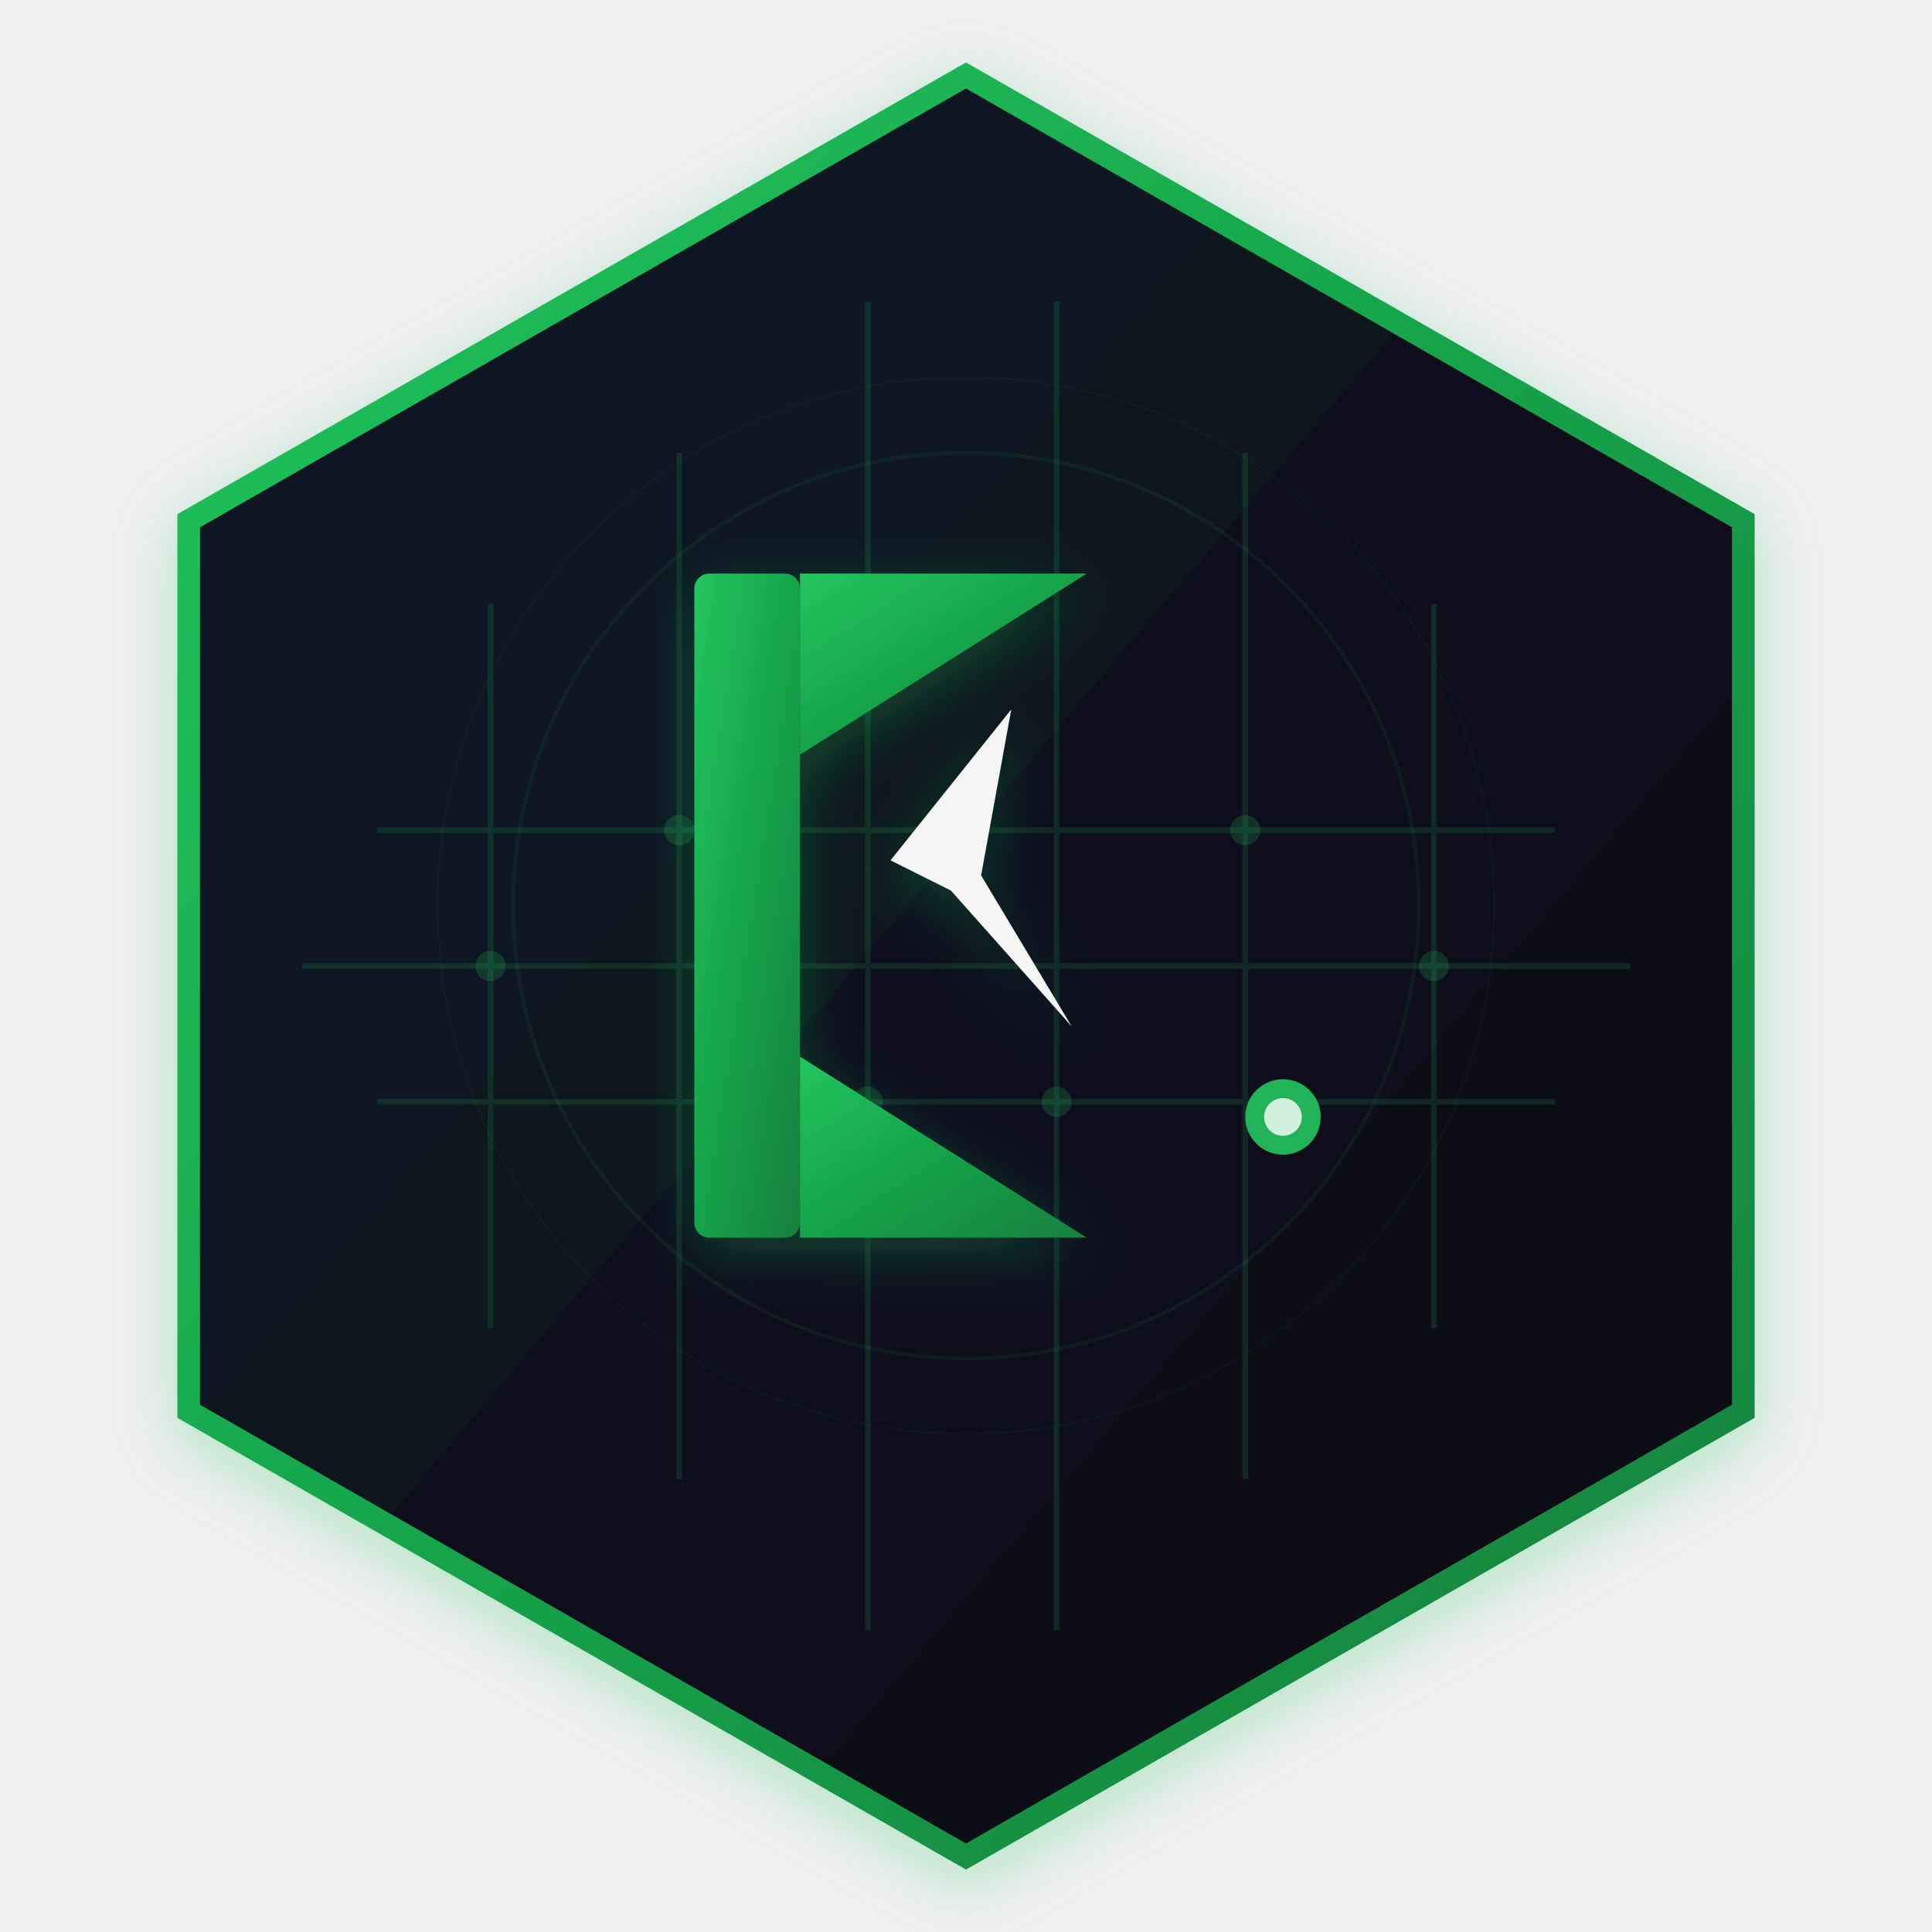
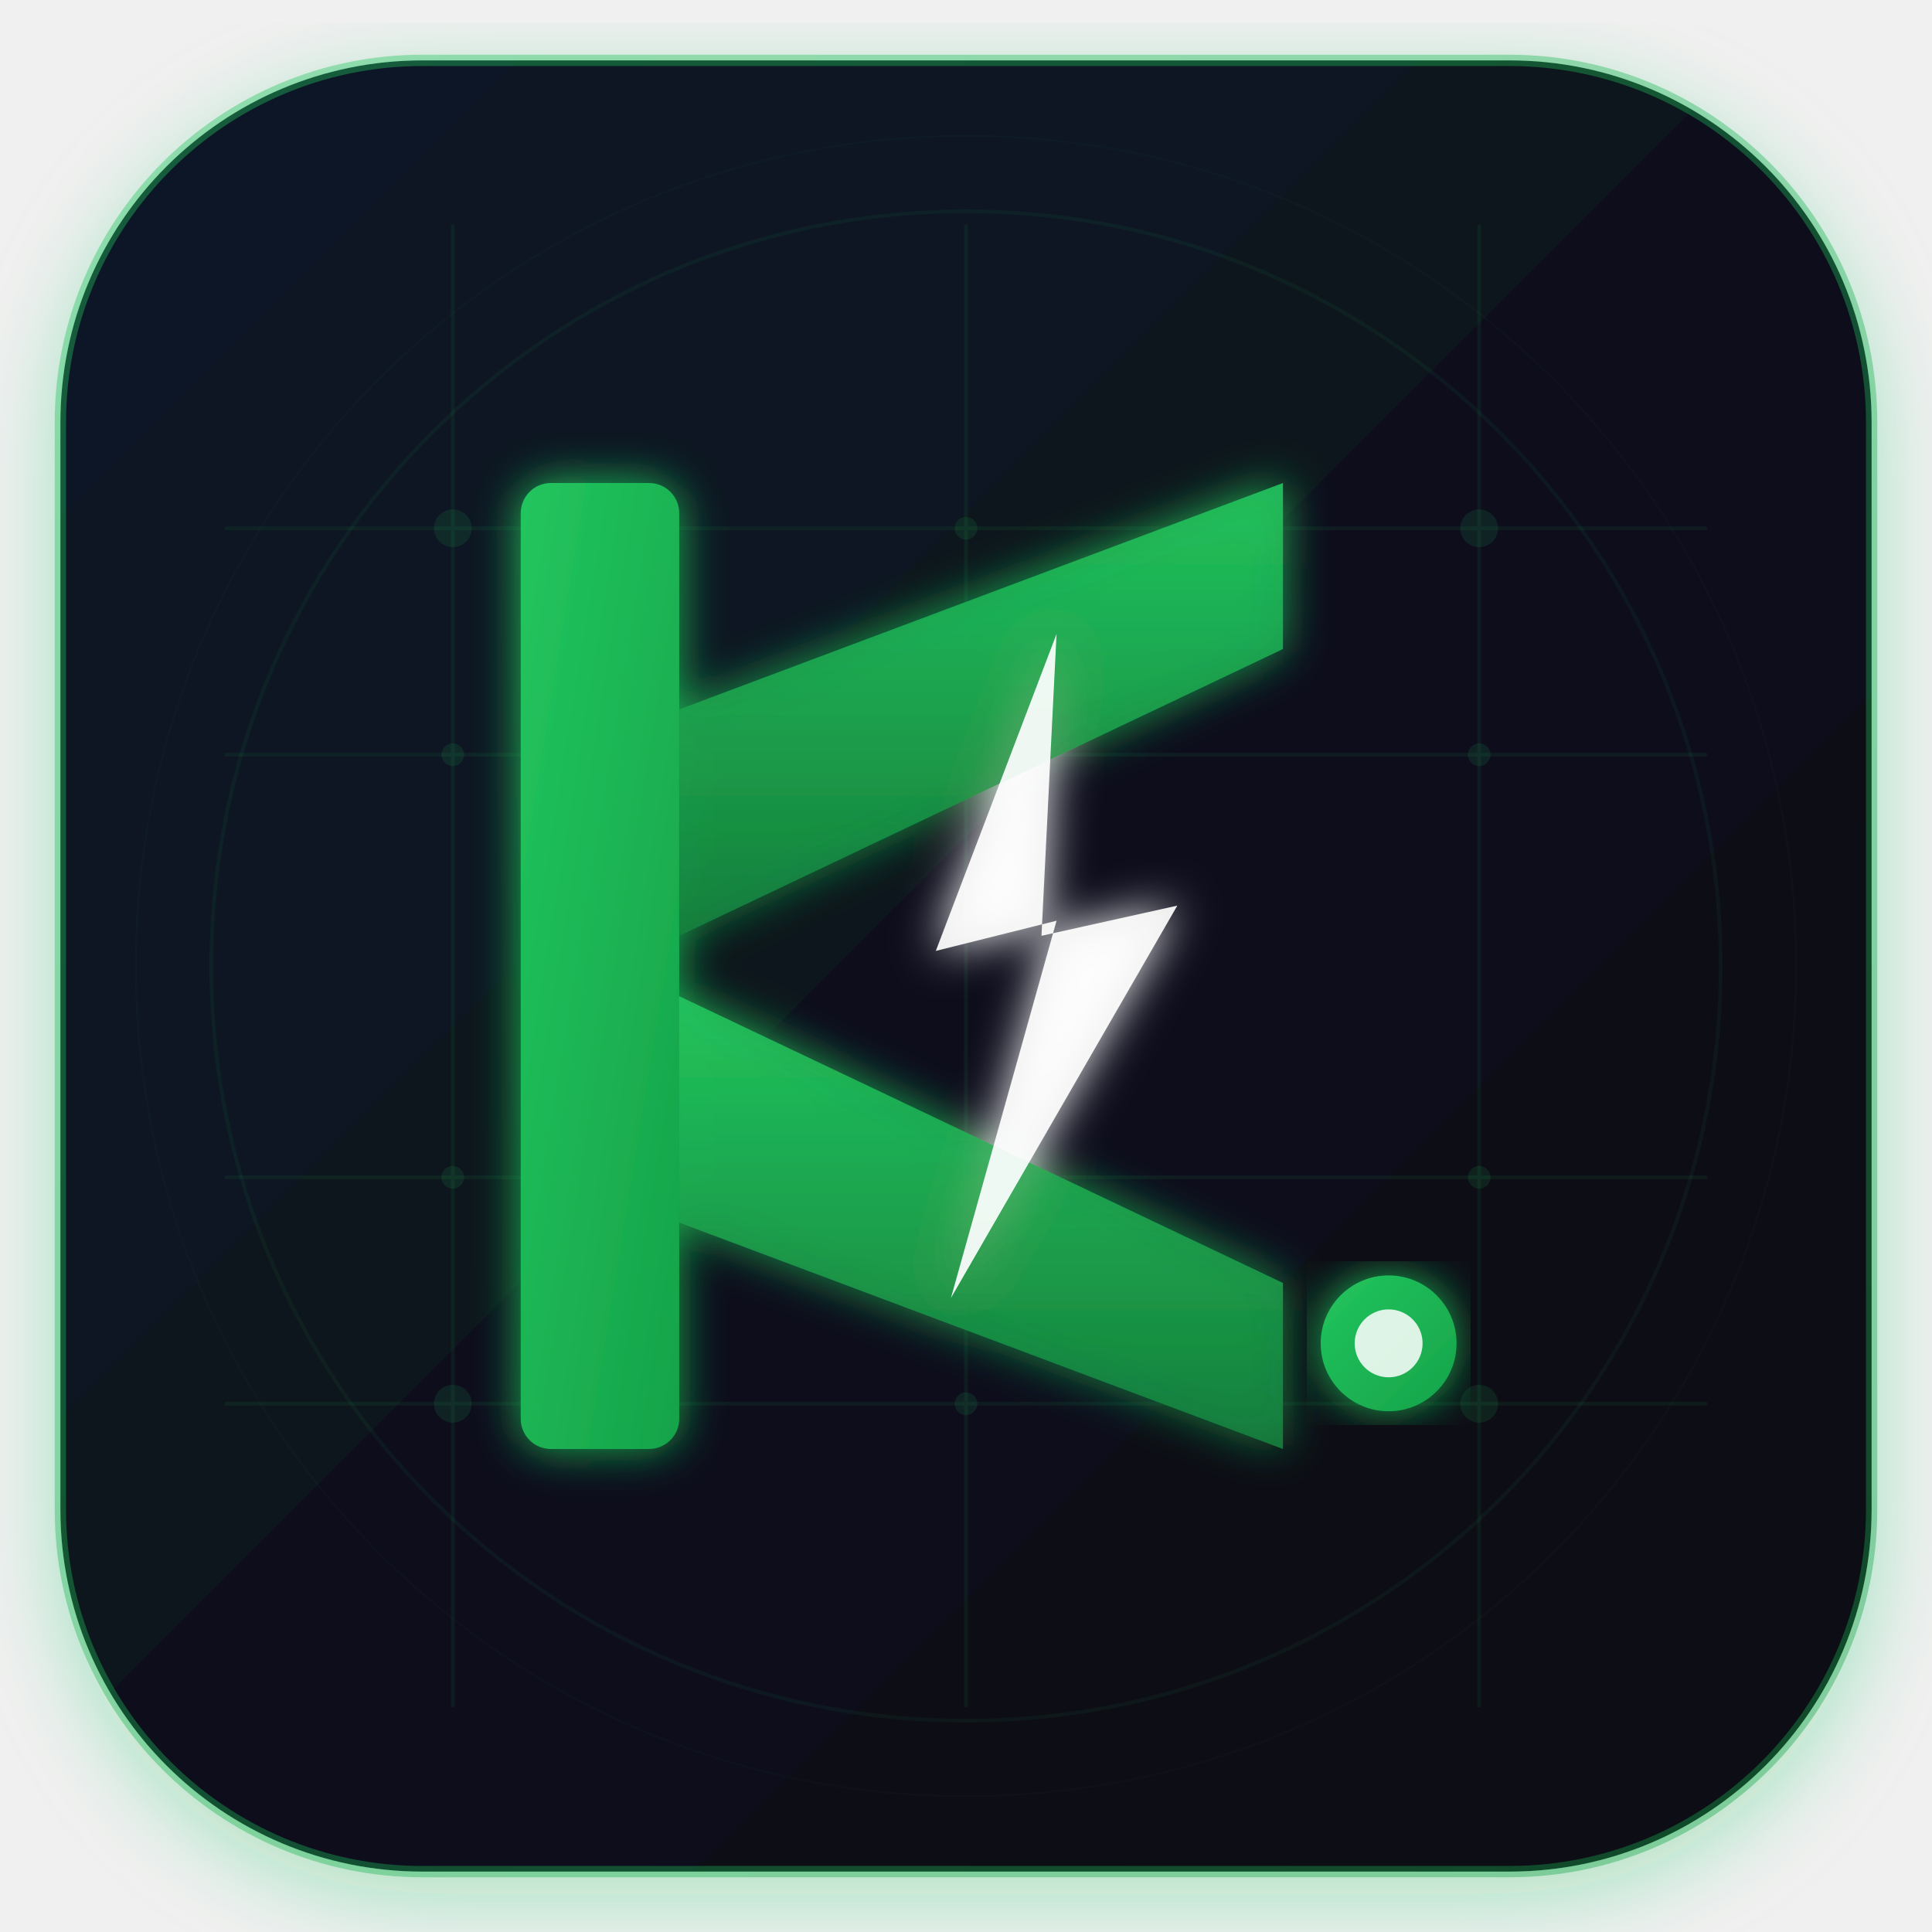
<svg xmlns="http://www.w3.org/2000/svg" viewBox="0 0 512 512" fill="none">
  <defs>
-     <linearGradient id="glow" x1="0%" y1="0%" x2="100%" y2="100%">
+     <linearGradient id="g1" x1="0%" y1="0%" x2="100%" y2="100%">
      <stop offset="0%" stop-color="#22c55e" />
-       <stop offset="50%" stop-color="#16a34a" />
-       <stop offset="100%" stop-color="#15803d" />
+       <stop offset="100%" stop-color="#16a34a" />
    </linearGradient>
-     <linearGradient id="dark" x1="0%" y1="0%" x2="100%" y2="100%">
+     <linearGradient id="g2" x1="0%" y1="0%" x2="100%" y2="100%">
      <stop offset="0%" stop-color="#111827" />
      <stop offset="100%" stop-color="#060a13" />
    </linearGradient>
+     <linearGradient id="g3" x1="50%" y1="0%" x2="50%" y2="100%">
+       <stop offset="0%" stop-color="#22c55e" stop-opacity="0.9" />
+       <stop offset="100%" stop-color="#15803d" stop-opacity="0.9" />
+     </linearGradient>
+     <filter id="glow">
+       <feGaussianBlur stdDeviation="6" result="blur" />
+       <feMerge>
+         <feMergeNode in="blur" />
+         <feMergeNode in="SourceGraphic" />
+       </feMerge>
+     </filter>
    <filter id="shadow">
-       <feDropShadow dx="0" dy="4" stdDeviation="8" flood-color="#22c55e" flood-opacity="0.3" />
+       <feDropShadow dx="0" dy="6" stdDeviation="12" flood-color="#22c55e" flood-opacity="0.35" />
    </filter>
-     <clipPath id="hexClip">
-       <polygon points="256,20 462,138 462,374 256,492 50,374 50,138" />
-     </clipPath>
  </defs>
-   <polygon points="256,20 462,138 462,374 256,492 50,374 50,138" fill="url(#dark)" stroke="url(#glow)" stroke-width="6" filter="url(#shadow)" />
-   <g stroke="#22c55e" stroke-width="1.5" opacity="0.15">
-     <line x1="130" y1="160" x2="130" y2="352" />
-     <line x1="180" y1="120" x2="180" y2="392" />
-     <line x1="230" y1="80" x2="230" y2="432" />
-     <line x1="280" y1="80" x2="280" y2="432" />
-     <line x1="330" y1="120" x2="330" y2="392" />
-     <line x1="380" y1="160" x2="380" y2="352" />
-     <line x1="100" y1="220" x2="412" y2="220" />
-     <line x1="80" y1="256" x2="432" y2="256" />
-     <line x1="100" y1="292" x2="412" y2="292" />
+   <rect x="16" y="16" width="480" height="480" rx="96" fill="url(#g2)" filter="url(#shadow)" />
+   <rect x="16" y="16" width="480" height="480" rx="96" fill="none" stroke="url(#g1)" stroke-width="3" opacity="0.4" />
+   <g stroke="#22c55e" stroke-width="1" opacity="0.08" stroke-linecap="round">
+     <line x1="60" y1="140" x2="452" y2="140" />
+     <line x1="60" y1="200" x2="452" y2="200" />
+     <line x1="60" y1="312" x2="452" y2="312" />
+     <line x1="60" y1="372" x2="452" y2="372" />
+     <line x1="120" y1="60" x2="120" y2="452" />
+     <line x1="256" y1="60" x2="256" y2="452" />
+     <line x1="392" y1="60" x2="392" y2="452" />
  </g>
-   <g fill="#22c55e" opacity="0.2">
-     <circle cx="180" cy="220" r="4" />
-     <circle cx="330" cy="220" r="4" />
-     <circle cx="230" cy="292" r="4" />
-     <circle cx="280" cy="292" r="4" />
-     <circle cx="130" cy="256" r="4" />
-     <circle cx="380" cy="256" r="4" />
+   <g fill="#22c55e" opacity="0.12">
+     <circle cx="120" cy="140" r="5" />
+     <circle cx="120" cy="200" r="3" />
+     <circle cx="120" cy="312" r="3" />
+     <circle cx="120" cy="372" r="5" />
+     <circle cx="256" cy="140" r="3" />
+     <circle cx="256" cy="372" r="3" />
+     <circle cx="392" cy="140" r="5" />
+     <circle cx="392" cy="200" r="3" />
+     <circle cx="392" cy="312" r="3" />
+     <circle cx="392" cy="372" r="5" />
  </g>
-   <g transform="translate(256,240)" filter="url(#shadow)">
-     <rect x="-72" y="-88" width="28" height="176" rx="4" fill="url(#glow)" />
-     <polygon points="-44,-88 -44,-40 32,-88" fill="url(#glow)" />
-     <polygon points="-44,40 -44,88 32,88" fill="url(#glow)" />
-     <polygon points="-20,-12 12,-52 4,-8 28,32 -4,-4" fill="#ffffff" opacity="0.95" />
+   <g filter="url(#glow)">
+     <rect x="138" y="128" width="42" height="256" rx="8" fill="url(#g1)" />
+     <path d="M180 248 L180 188 L340 128 L340 172 Z" fill="url(#g3)" />
+     <path d="M180 264 L180 324 L340 384 L340 340 Z" fill="url(#g3)" />
+     <path d="M280 168 L248 252 L280 244 L252 344 L312 240 L276 248 Z" fill="#ffffff" opacity="0.92" />
  </g>
-   <circle cx="340" cy="296" r="10" fill="#22c55e" opacity="0.9" />
-   <circle cx="340" cy="296" r="5" fill="#ffffff" opacity="0.8" />
-   <circle cx="256" cy="240" r="120" fill="none" stroke="#22c55e" stroke-width="1" opacity="0.08" />
-   <circle cx="256" cy="240" r="140" fill="none" stroke="#22c55e" stroke-width="0.5" opacity="0.05" />
+   <circle cx="368" cy="356" r="18" fill="url(#g1)" filter="url(#glow)" />
+   <circle cx="368" cy="356" r="9" fill="#ffffff" opacity="0.85" />
+   <circle cx="256" cy="256" r="200" fill="none" stroke="#22c55e" stroke-width="1" opacity="0.06" />
+   <circle cx="256" cy="256" r="220" fill="none" stroke="#22c55e" stroke-width="0.5" opacity="0.03" />
</svg>
